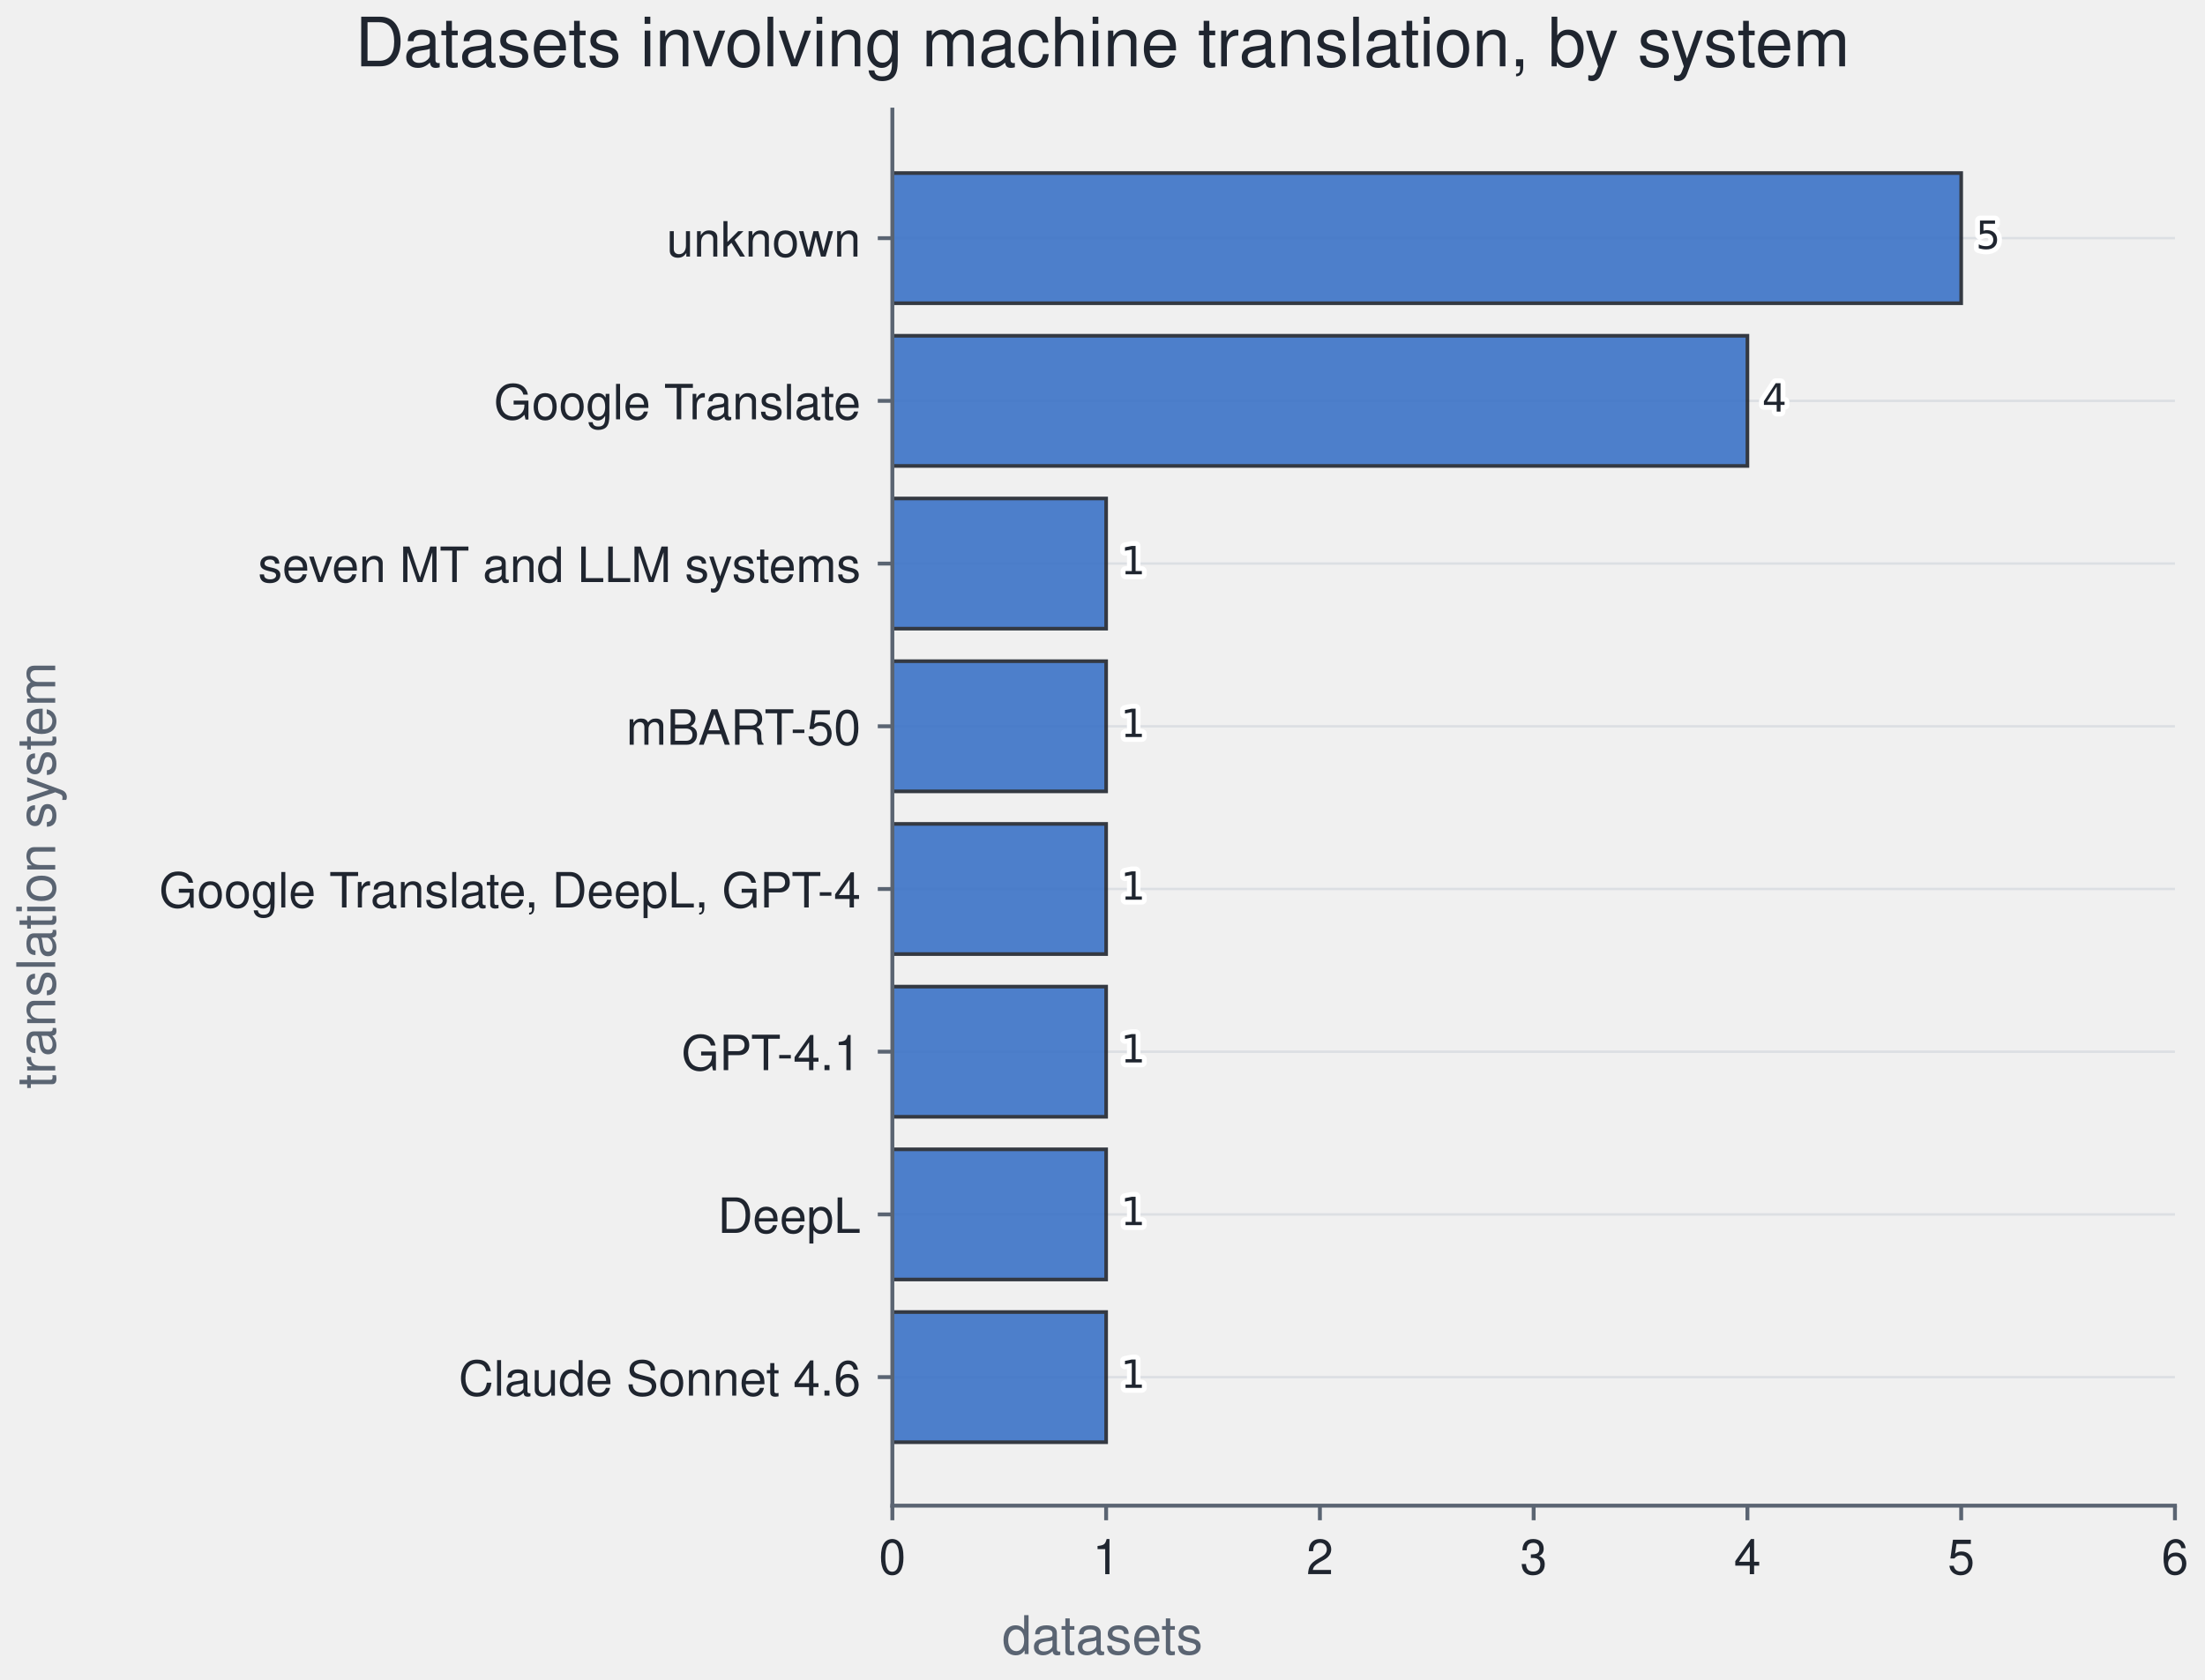
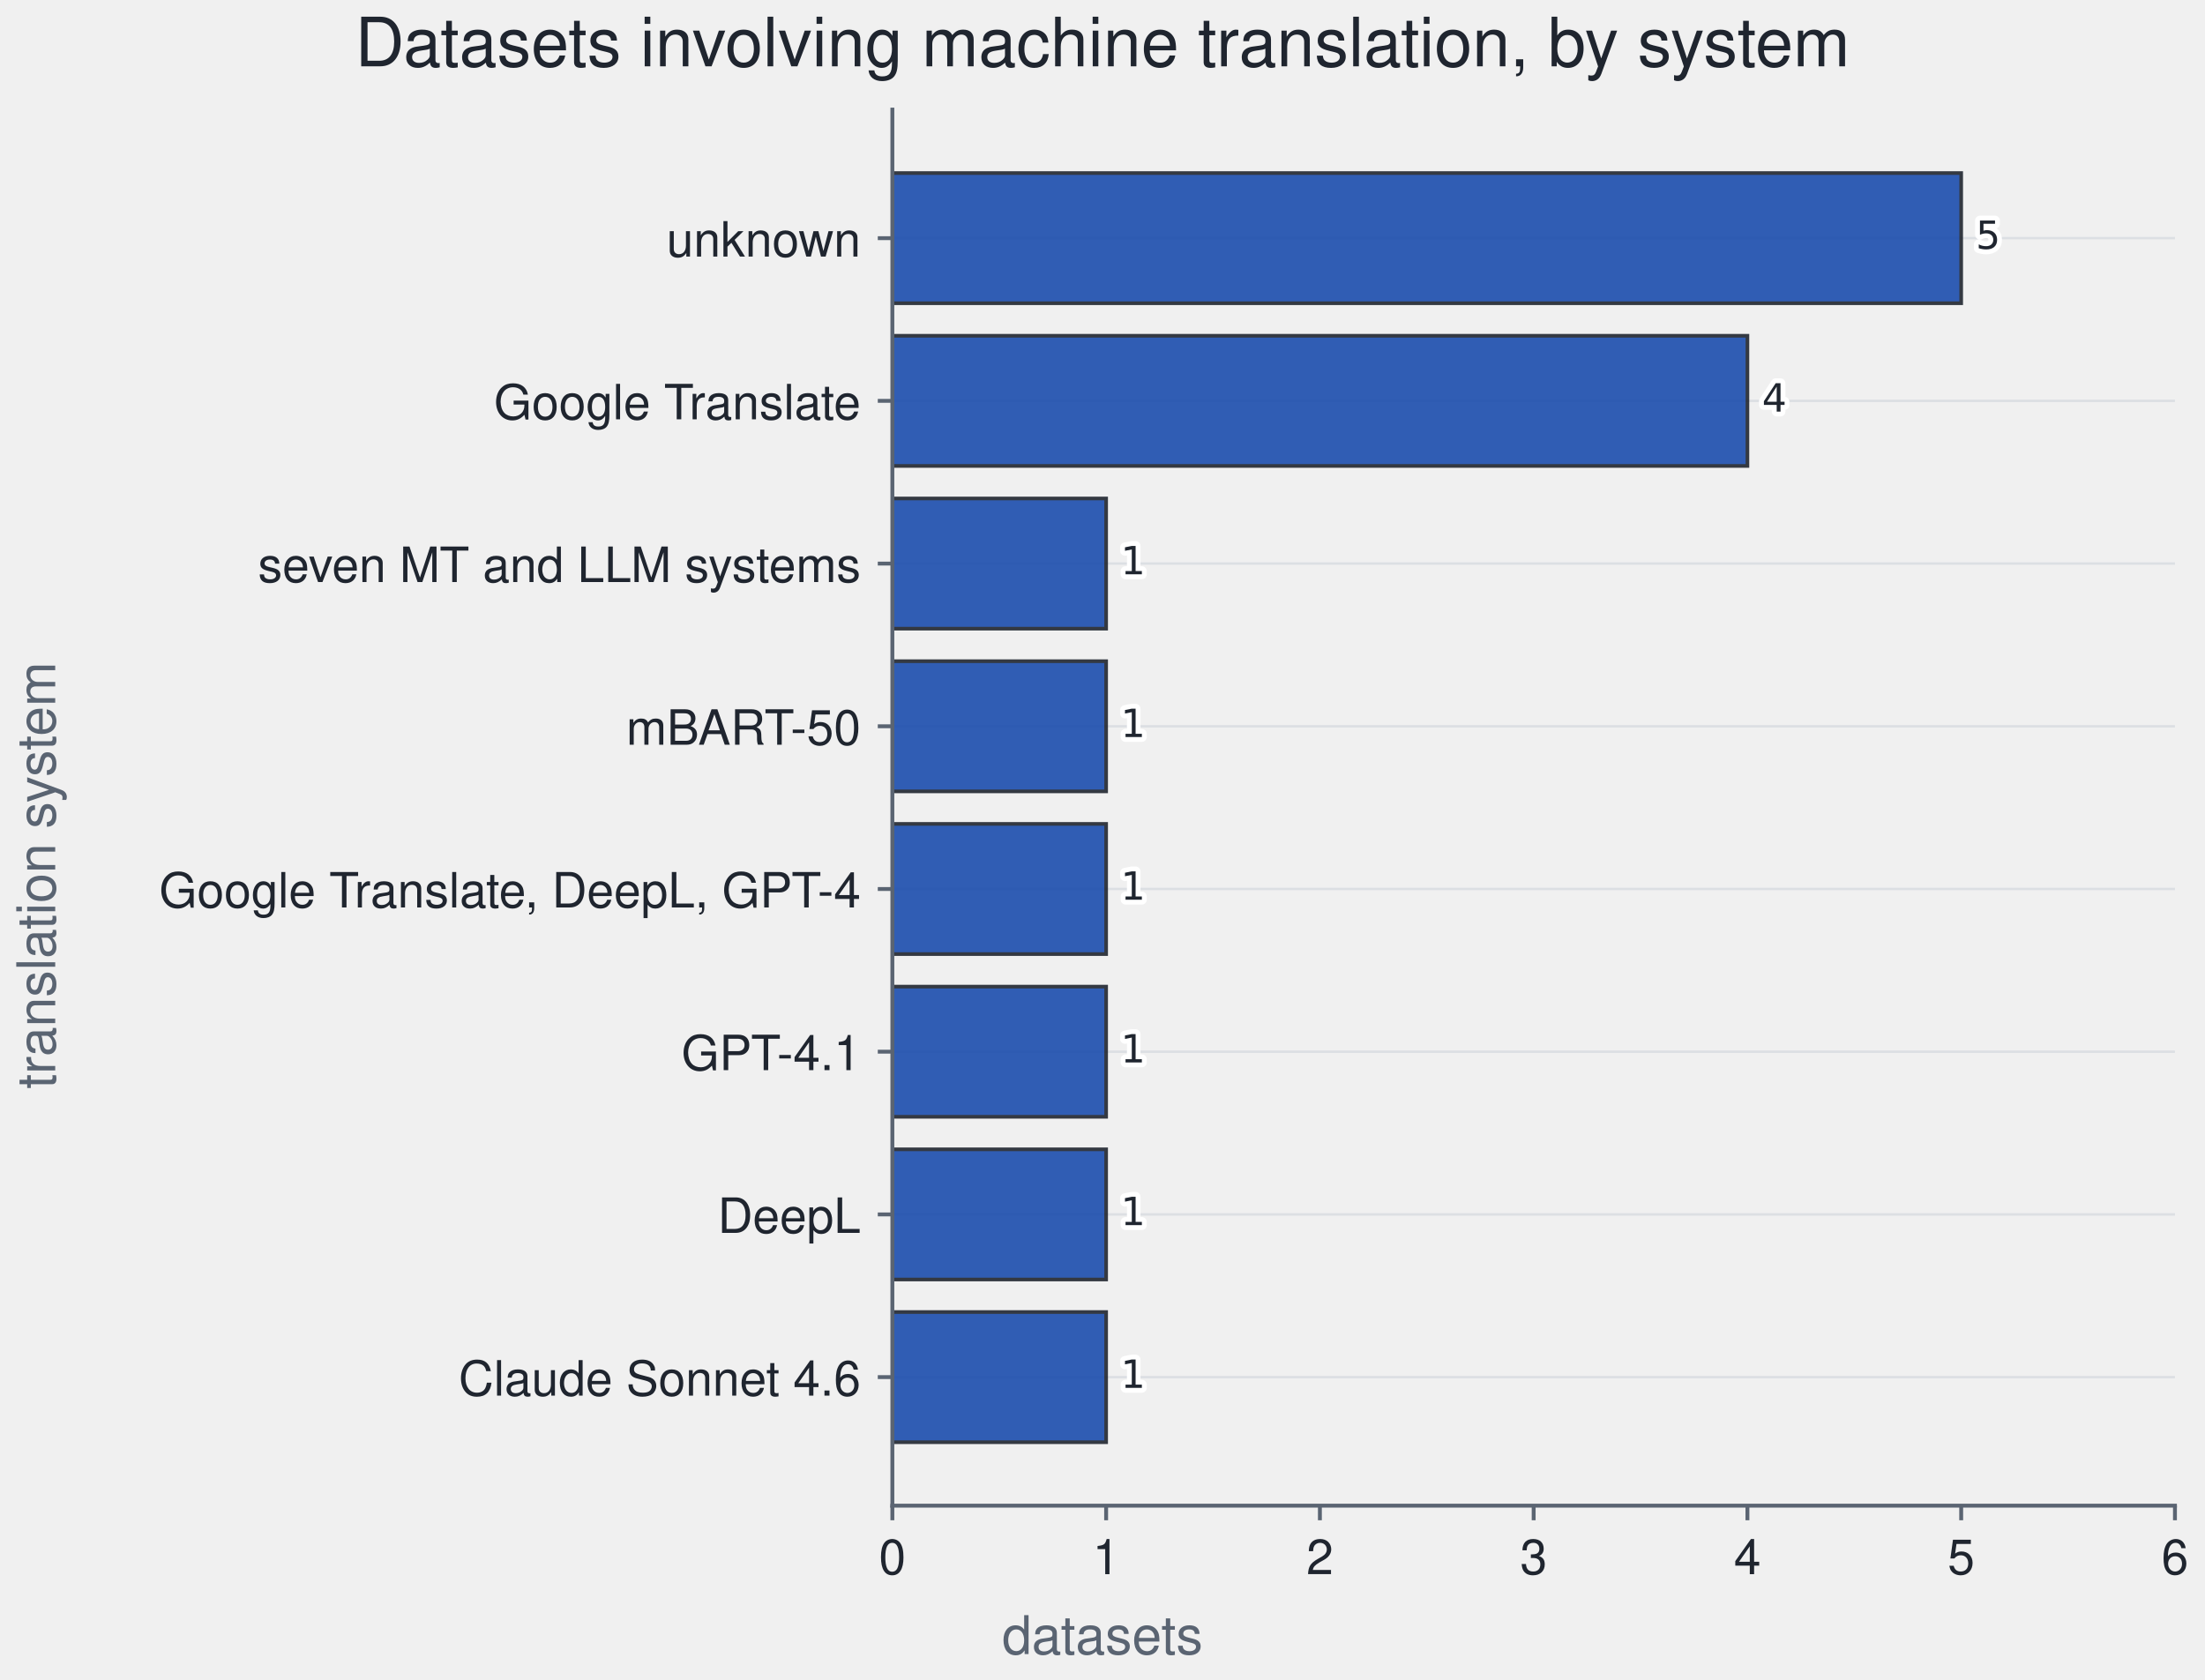
<svg xmlns="http://www.w3.org/2000/svg" xmlns:xlink="http://www.w3.org/1999/xlink" width="453.6pt" height="345.6pt" viewBox="0 0 453.6 345.6" version="1.1">
  <defs>
    <style type="text/css">*{stroke-linejoin: round; stroke-linecap: butt}</style>
  </defs>
  <g id="figure_1">
    <g id="patch_1">
      <path d="M 0 345.6  L 453.6 345.6  L 453.6 0  L 0 0  L 0 345.6  z " style="fill: none" />
    </g>
    <g id="axes_1">
      <g id="patch_2">
        <path d="M 183.572 309.775  L 447.419 309.775  L 447.419 22.55  L 183.572 22.55  L 183.572 309.775  z " style="fill: none" />
      </g>
      <g id="matplotlib.axis_1">
        <g id="xtick_1">
          <g id="line2d_1">
            <defs>
-               <path id="mc357a3e139" d="M 0 0  L 0 3  " style="stroke: #5a6472; stroke-width: 0.8" />
+               <path id="m83333c3b30" d="M 0 0  L 0 3  " style="stroke: #5a6472; stroke-width: 0.8" />
            </defs>
            <g>
-               <use xlink:href="#mc357a3e139" x="183.572" y="309.775" style="fill: #5a6472; stroke: #5a6472; stroke-width: 0.8" />
+               <use xlink:href="#m83333c3b30" x="183.572" y="309.775" style="fill: #5a6472; stroke: #5a6472; stroke-width: 0.8" />
            </g>
          </g>
          <g id="text_1">
            <text style="font-size: 10px; font-family: 'Instrument Sans', 'Helvetica', 'Arial', sans-serif; text-anchor: middle; fill: #1f252f" x="183.572" y="323.874" transform="rotate(-0 183.5717 323.8737)">0</text>
          </g>
        </g>
        <g id="xtick_2">
          <g id="line2d_2">
            <g>
-               <use xlink:href="#mc357a3e139" x="227.546" y="309.775" style="fill: #5a6472; stroke: #5a6472; stroke-width: 0.8" />
+               <use xlink:href="#m83333c3b30" x="227.546" y="309.775" style="fill: #5a6472; stroke: #5a6472; stroke-width: 0.8" />
            </g>
          </g>
          <g id="text_2">
            <text style="font-size: 10px; font-family: 'Instrument Sans', 'Helvetica', 'Arial', sans-serif; text-anchor: middle; fill: #1f252f" x="227.546" y="323.874" transform="rotate(-0 227.5461 323.8737)">1</text>
          </g>
        </g>
        <g id="xtick_3">
          <g id="line2d_3">
            <g>
-               <use xlink:href="#mc357a3e139" x="271.521" y="309.775" style="fill: #5a6472; stroke: #5a6472; stroke-width: 0.8" />
+               <use xlink:href="#m83333c3b30" x="271.521" y="309.775" style="fill: #5a6472; stroke: #5a6472; stroke-width: 0.8" />
            </g>
          </g>
          <g id="text_3">
            <text style="font-size: 10px; font-family: 'Instrument Sans', 'Helvetica', 'Arial', sans-serif; text-anchor: middle; fill: #1f252f" x="271.521" y="323.874" transform="rotate(-0 271.5206 323.8737)">2</text>
          </g>
        </g>
        <g id="xtick_4">
          <g id="line2d_4">
            <g>
-               <use xlink:href="#mc357a3e139" x="315.495" y="309.775" style="fill: #5a6472; stroke: #5a6472; stroke-width: 0.8" />
+               <use xlink:href="#m83333c3b30" x="315.495" y="309.775" style="fill: #5a6472; stroke: #5a6472; stroke-width: 0.8" />
            </g>
          </g>
          <g id="text_4">
            <text style="font-size: 10px; font-family: 'Instrument Sans', 'Helvetica', 'Arial', sans-serif; text-anchor: middle; fill: #1f252f" x="315.495" y="323.874" transform="rotate(-0 315.4951 323.8737)">3</text>
          </g>
        </g>
        <g id="xtick_5">
          <g id="line2d_5">
            <g>
-               <use xlink:href="#mc357a3e139" x="359.47" y="309.775" style="fill: #5a6472; stroke: #5a6472; stroke-width: 0.8" />
+               <use xlink:href="#m83333c3b30" x="359.47" y="309.775" style="fill: #5a6472; stroke: #5a6472; stroke-width: 0.8" />
            </g>
          </g>
          <g id="text_5">
            <text style="font-size: 10px; font-family: 'Instrument Sans', 'Helvetica', 'Arial', sans-serif; text-anchor: middle; fill: #1f252f" x="359.47" y="323.874" transform="rotate(-0 359.4696 323.8737)">4</text>
          </g>
        </g>
        <g id="xtick_6">
          <g id="line2d_6">
            <g>
-               <use xlink:href="#mc357a3e139" x="403.444" y="309.775" style="fill: #5a6472; stroke: #5a6472; stroke-width: 0.8" />
+               <use xlink:href="#m83333c3b30" x="403.444" y="309.775" style="fill: #5a6472; stroke: #5a6472; stroke-width: 0.8" />
            </g>
          </g>
          <g id="text_6">
            <text style="font-size: 10px; font-family: 'Instrument Sans', 'Helvetica', 'Arial', sans-serif; text-anchor: middle; fill: #1f252f" x="403.444" y="323.874" transform="rotate(-0 403.444 323.8737)">5</text>
          </g>
        </g>
        <g id="xtick_7">
          <g id="line2d_7">
            <g>
-               <use xlink:href="#mc357a3e139" x="447.419" y="309.775" style="fill: #5a6472; stroke: #5a6472; stroke-width: 0.8" />
+               <use xlink:href="#m83333c3b30" x="447.419" y="309.775" style="fill: #5a6472; stroke: #5a6472; stroke-width: 0.8" />
            </g>
          </g>
          <g id="text_7">
            <text style="font-size: 10px; font-family: 'Instrument Sans', 'Helvetica', 'Arial', sans-serif; text-anchor: middle; fill: #1f252f" x="447.419" y="323.874" transform="rotate(-0 447.4185 323.8737)">6</text>
          </g>
        </g>
      </g>
      <g id="matplotlib.axis_2">
        <g id="ytick_1">
          <g id="line2d_8">
-             <path d="M 183.572 283.329  L 447.419 283.329  " clip-path="url(#p6a0dc20b40)" style="fill: none; stroke: #c8ced7; stroke-opacity: 0.5; stroke-width: 0.5; stroke-linecap: square" />
+             <path d="M 183.572 283.329  L 447.419 283.329  " clip-path="url(#p17570e42ff)" style="fill: none; stroke: #c8ced7; stroke-opacity: 0.5; stroke-width: 0.5; stroke-linecap: square" />
          </g>
          <g id="line2d_9">
            <defs>
-               <path id="md913edfa91" d="M 0 0  L -3 0  " style="stroke: #5a6472; stroke-width: 0.8" />
+               <path id="mbdecc49984" d="M 0 0  L -3 0  " style="stroke: #5a6472; stroke-width: 0.8" />
            </defs>
            <g>
-               <use xlink:href="#md913edfa91" x="183.572" y="283.329" style="fill: #5a6472; stroke: #5a6472; stroke-width: 0.8" />
+               <use xlink:href="#mbdecc49984" x="183.572" y="283.329" style="fill: #5a6472; stroke: #5a6472; stroke-width: 0.8" />
            </g>
          </g>
          <g id="text_8">
            <text style="font-size: 10px; font-family: 'Instrument Sans', 'Helvetica', 'Arial', sans-serif; text-anchor: end; fill: #1f252f" x="177.072" y="287.128" transform="rotate(-0 177.0717 287.1283)">Claude Sonnet 4.6</text>
          </g>
        </g>
        <g id="ytick_2">
          <g id="line2d_10">
-             <path d="M 183.572 249.853  L 447.419 249.853  " clip-path="url(#p6a0dc20b40)" style="fill: none; stroke: #c8ced7; stroke-opacity: 0.5; stroke-width: 0.5; stroke-linecap: square" />
+             <path d="M 183.572 249.853  L 447.419 249.853  " clip-path="url(#p17570e42ff)" style="fill: none; stroke: #c8ced7; stroke-opacity: 0.5; stroke-width: 0.5; stroke-linecap: square" />
          </g>
          <g id="line2d_11">
            <g>
-               <use xlink:href="#md913edfa91" x="183.572" y="249.853" style="fill: #5a6472; stroke: #5a6472; stroke-width: 0.8" />
+               <use xlink:href="#mbdecc49984" x="183.572" y="249.853" style="fill: #5a6472; stroke: #5a6472; stroke-width: 0.8" />
            </g>
          </g>
          <g id="text_9">
            <text style="font-size: 10px; font-family: 'Instrument Sans', 'Helvetica', 'Arial', sans-serif; text-anchor: end; fill: #1f252f" x="177.072" y="253.652" transform="rotate(-0 177.0717 253.6522)">DeepL</text>
          </g>
        </g>
        <g id="ytick_3">
          <g id="line2d_12">
-             <path d="M 183.572 216.377  L 447.419 216.377  " clip-path="url(#p6a0dc20b40)" style="fill: none; stroke: #c8ced7; stroke-opacity: 0.5; stroke-width: 0.5; stroke-linecap: square" />
+             <path d="M 183.572 216.377  L 447.419 216.377  " clip-path="url(#p17570e42ff)" style="fill: none; stroke: #c8ced7; stroke-opacity: 0.5; stroke-width: 0.5; stroke-linecap: square" />
          </g>
          <g id="line2d_13">
            <g>
-               <use xlink:href="#md913edfa91" x="183.572" y="216.377" style="fill: #5a6472; stroke: #5a6472; stroke-width: 0.8" />
+               <use xlink:href="#mbdecc49984" x="183.572" y="216.377" style="fill: #5a6472; stroke: #5a6472; stroke-width: 0.8" />
            </g>
          </g>
          <g id="text_10">
            <text style="font-size: 10px; font-family: 'Instrument Sans', 'Helvetica', 'Arial', sans-serif; text-anchor: end; fill: #1f252f" x="177.072" y="220.176" transform="rotate(-0 177.0717 220.1761)">GPT-4.1</text>
          </g>
        </g>
        <g id="ytick_4">
          <g id="line2d_14">
-             <path d="M 183.572 182.901  L 447.419 182.901  " clip-path="url(#p6a0dc20b40)" style="fill: none; stroke: #c8ced7; stroke-opacity: 0.5; stroke-width: 0.5; stroke-linecap: square" />
+             <path d="M 183.572 182.901  L 447.419 182.901  " clip-path="url(#p17570e42ff)" style="fill: none; stroke: #c8ced7; stroke-opacity: 0.5; stroke-width: 0.5; stroke-linecap: square" />
          </g>
          <g id="line2d_15">
            <g>
-               <use xlink:href="#md913edfa91" x="183.572" y="182.901" style="fill: #5a6472; stroke: #5a6472; stroke-width: 0.8" />
+               <use xlink:href="#mbdecc49984" x="183.572" y="182.901" style="fill: #5a6472; stroke: #5a6472; stroke-width: 0.8" />
            </g>
          </g>
          <g id="text_11">
            <text style="font-size: 10px; font-family: 'Instrument Sans', 'Helvetica', 'Arial', sans-serif; text-anchor: end; fill: #1f252f" x="177.072" y="186.7" transform="rotate(-0 177.0717 186.6999)">Google Translate, DeepL, GPT-4</text>
          </g>
        </g>
        <g id="ytick_5">
          <g id="line2d_16">
-             <path d="M 183.572 149.425  L 447.419 149.425  " clip-path="url(#p6a0dc20b40)" style="fill: none; stroke: #c8ced7; stroke-opacity: 0.5; stroke-width: 0.5; stroke-linecap: square" />
+             <path d="M 183.572 149.425  L 447.419 149.425  " clip-path="url(#p17570e42ff)" style="fill: none; stroke: #c8ced7; stroke-opacity: 0.5; stroke-width: 0.5; stroke-linecap: square" />
          </g>
          <g id="line2d_17">
            <g>
-               <use xlink:href="#md913edfa91" x="183.572" y="149.425" style="fill: #5a6472; stroke: #5a6472; stroke-width: 0.8" />
+               <use xlink:href="#mbdecc49984" x="183.572" y="149.425" style="fill: #5a6472; stroke: #5a6472; stroke-width: 0.8" />
            </g>
          </g>
          <g id="text_12">
            <text style="font-size: 10px; font-family: 'Instrument Sans', 'Helvetica', 'Arial', sans-serif; text-anchor: end; fill: #1f252f" x="177.072" y="153.224" transform="rotate(-0 177.0717 153.2238)">mBART-50</text>
          </g>
        </g>
        <g id="ytick_6">
          <g id="line2d_18">
-             <path d="M 183.572 115.948  L 447.419 115.948  " clip-path="url(#p6a0dc20b40)" style="fill: none; stroke: #c8ced7; stroke-opacity: 0.5; stroke-width: 0.5; stroke-linecap: square" />
+             <path d="M 183.572 115.948  L 447.419 115.948  " clip-path="url(#p17570e42ff)" style="fill: none; stroke: #c8ced7; stroke-opacity: 0.5; stroke-width: 0.5; stroke-linecap: square" />
          </g>
          <g id="line2d_19">
            <g>
-               <use xlink:href="#md913edfa91" x="183.572" y="115.948" style="fill: #5a6472; stroke: #5a6472; stroke-width: 0.8" />
+               <use xlink:href="#mbdecc49984" x="183.572" y="115.948" style="fill: #5a6472; stroke: #5a6472; stroke-width: 0.8" />
            </g>
          </g>
          <g id="text_13">
            <text style="font-size: 10px; font-family: 'Instrument Sans', 'Helvetica', 'Arial', sans-serif; text-anchor: end; fill: #1f252f" x="177.072" y="119.748" transform="rotate(-0 177.0717 119.7477)">seven MT and LLM systems</text>
          </g>
        </g>
        <g id="ytick_7">
          <g id="line2d_20">
-             <path d="M 183.572 82.472  L 447.419 82.472  " clip-path="url(#p6a0dc20b40)" style="fill: none; stroke: #c8ced7; stroke-opacity: 0.5; stroke-width: 0.5; stroke-linecap: square" />
+             <path d="M 183.572 82.472  L 447.419 82.472  " clip-path="url(#p17570e42ff)" style="fill: none; stroke: #c8ced7; stroke-opacity: 0.5; stroke-width: 0.5; stroke-linecap: square" />
          </g>
          <g id="line2d_21">
            <g>
-               <use xlink:href="#md913edfa91" x="183.572" y="82.472" style="fill: #5a6472; stroke: #5a6472; stroke-width: 0.8" />
+               <use xlink:href="#mbdecc49984" x="183.572" y="82.472" style="fill: #5a6472; stroke: #5a6472; stroke-width: 0.8" />
            </g>
          </g>
          <g id="text_14">
            <text style="font-size: 10px; font-family: 'Instrument Sans', 'Helvetica', 'Arial', sans-serif; text-anchor: end; fill: #1f252f" x="177.072" y="86.272" transform="rotate(-0 177.0717 86.27157)">Google Translate</text>
          </g>
        </g>
        <g id="ytick_8">
          <g id="line2d_22">
-             <path d="M 183.572 48.996  L 447.419 48.996  " clip-path="url(#p6a0dc20b40)" style="fill: none; stroke: #c8ced7; stroke-opacity: 0.5; stroke-width: 0.5; stroke-linecap: square" />
+             <path d="M 183.572 48.996  L 447.419 48.996  " clip-path="url(#p17570e42ff)" style="fill: none; stroke: #c8ced7; stroke-opacity: 0.5; stroke-width: 0.5; stroke-linecap: square" />
          </g>
          <g id="line2d_23">
            <g>
-               <use xlink:href="#md913edfa91" x="183.572" y="48.996" style="fill: #5a6472; stroke: #5a6472; stroke-width: 0.8" />
+               <use xlink:href="#mbdecc49984" x="183.572" y="48.996" style="fill: #5a6472; stroke: #5a6472; stroke-width: 0.8" />
            </g>
          </g>
          <g id="text_15">
            <text style="font-size: 10px; font-family: 'Instrument Sans', 'Helvetica', 'Arial', sans-serif; text-anchor: end; fill: #1f252f" x="177.072" y="52.795" transform="rotate(-0 177.0717 52.79545)">unknown</text>
          </g>
        </g>
      </g>
      <g id="patch_3">
-         <path d="M 183.572 296.72  L 227.546 296.72  L 227.546 269.939  L 183.572 269.939  z " clip-path="url(#p6a0dc20b40)" style="fill: #3b72c6; opacity: 0.9; stroke: #1f252f; stroke-width: 0.75; stroke-linejoin: miter" />
+         <path d="M 183.572 296.72  L 227.546 296.72  L 227.546 269.939  L 183.572 269.939  z " clip-path="url(#p17570e42ff)" style="fill: #1b4dad; opacity: 0.9; stroke: #1f252f; stroke-width: 0.75; stroke-linejoin: miter" />
      </g>
      <g id="patch_4">
-         <path d="M 183.572 263.243  L 227.546 263.243  L 227.546 236.463  L 183.572 236.463  z " clip-path="url(#p6a0dc20b40)" style="fill: #3b72c6; opacity: 0.9; stroke: #1f252f; stroke-width: 0.75; stroke-linejoin: miter" />
+         <path d="M 183.572 263.243  L 227.546 263.243  L 227.546 236.463  L 183.572 236.463  z " clip-path="url(#p17570e42ff)" style="fill: #1b4dad; opacity: 0.9; stroke: #1f252f; stroke-width: 0.75; stroke-linejoin: miter" />
      </g>
      <g id="patch_5">
-         <path d="M 183.572 229.767  L 227.546 229.767  L 227.546 202.986  L 183.572 202.986  z " clip-path="url(#p6a0dc20b40)" style="fill: #3b72c6; opacity: 0.9; stroke: #1f252f; stroke-width: 0.75; stroke-linejoin: miter" />
+         <path d="M 183.572 229.767  L 227.546 229.767  L 227.546 202.986  L 183.572 202.986  z " clip-path="url(#p17570e42ff)" style="fill: #1b4dad; opacity: 0.9; stroke: #1f252f; stroke-width: 0.75; stroke-linejoin: miter" />
      </g>
      <g id="patch_6">
-         <path d="M 183.572 196.291  L 227.546 196.291  L 227.546 169.51  L 183.572 169.51  z " clip-path="url(#p6a0dc20b40)" style="fill: #3b72c6; opacity: 0.9; stroke: #1f252f; stroke-width: 0.75; stroke-linejoin: miter" />
+         <path d="M 183.572 196.291  L 227.546 196.291  L 227.546 169.51  L 183.572 169.51  z " clip-path="url(#p17570e42ff)" style="fill: #1b4dad; opacity: 0.9; stroke: #1f252f; stroke-width: 0.75; stroke-linejoin: miter" />
      </g>
      <g id="patch_7">
-         <path d="M 183.572 162.815  L 227.546 162.815  L 227.546 136.034  L 183.572 136.034  z " clip-path="url(#p6a0dc20b40)" style="fill: #3b72c6; opacity: 0.9; stroke: #1f252f; stroke-width: 0.75; stroke-linejoin: miter" />
+         <path d="M 183.572 162.815  L 227.546 162.815  L 227.546 136.034  L 183.572 136.034  z " clip-path="url(#p17570e42ff)" style="fill: #1b4dad; opacity: 0.9; stroke: #1f252f; stroke-width: 0.75; stroke-linejoin: miter" />
      </g>
      <g id="patch_8">
-         <path d="M 183.572 129.339  L 227.546 129.339  L 227.546 102.558  L 183.572 102.558  z " clip-path="url(#p6a0dc20b40)" style="fill: #3b72c6; opacity: 0.9; stroke: #1f252f; stroke-width: 0.75; stroke-linejoin: miter" />
+         <path d="M 183.572 129.339  L 227.546 129.339  L 227.546 102.558  L 183.572 102.558  z " clip-path="url(#p17570e42ff)" style="fill: #1b4dad; opacity: 0.9; stroke: #1f252f; stroke-width: 0.75; stroke-linejoin: miter" />
      </g>
      <g id="patch_9">
-         <path d="M 183.572 95.863  L 359.47 95.863  L 359.47 69.082  L 183.572 69.082  z " clip-path="url(#p6a0dc20b40)" style="fill: #3b72c6; opacity: 0.9; stroke: #1f252f; stroke-width: 0.75; stroke-linejoin: miter" />
+         <path d="M 183.572 95.863  L 359.47 95.863  L 359.47 69.082  L 183.572 69.082  z " clip-path="url(#p17570e42ff)" style="fill: #1b4dad; opacity: 0.9; stroke: #1f252f; stroke-width: 0.75; stroke-linejoin: miter" />
      </g>
      <g id="patch_10">
-         <path d="M 183.572 62.387  L 403.444 62.387  L 403.444 35.606  L 183.572 35.606  z " clip-path="url(#p6a0dc20b40)" style="fill: #3b72c6; opacity: 0.9; stroke: #1f252f; stroke-width: 0.75; stroke-linejoin: miter" />
+         <path d="M 183.572 62.387  L 403.444 62.387  L 403.444 35.606  L 183.572 35.606  z " clip-path="url(#p17570e42ff)" style="fill: #1b4dad; opacity: 0.9; stroke: #1f252f; stroke-width: 0.75; stroke-linejoin: miter" />
      </g>
      <g id="text_16">
        <path d="M 231.539 284.873  L 232.827 284.873  L 232.827 280.423  L 231.425 280.704  L 231.425 279.985  L 232.82 279.704  L 233.609 279.704  L 233.609 284.873  L 234.897 284.873  L 234.897 285.537  L 231.539 285.537  L 231.539 284.873  z " style="fill: #1f252f; stroke: #ffffff; stroke-width: 2" />
        <path d="M 231.539 284.873  L 232.827 284.873  L 232.827 280.423  L 231.425 280.704  L 231.425 279.985  L 232.82 279.704  L 233.609 279.704  L 233.609 284.873  L 234.897 284.873  L 234.897 285.537  L 231.539 285.537  L 231.539 284.873  z " style="fill: #1f252f" />
      </g>
      <g id="text_17">
        <path d="M 231.539 251.397  L 232.827 251.397  L 232.827 246.947  L 231.425 247.228  L 231.425 246.509  L 232.82 246.228  L 233.609 246.228  L 233.609 251.397  L 234.897 251.397  L 234.897 252.06  L 231.539 252.06  L 231.539 251.397  z " style="fill: #1f252f; stroke: #ffffff; stroke-width: 2" />
        <path d="M 231.539 251.397  L 232.827 251.397  L 232.827 246.947  L 231.425 247.228  L 231.425 246.509  L 232.82 246.228  L 233.609 246.228  L 233.609 251.397  L 234.897 251.397  L 234.897 252.06  L 231.539 252.06  L 231.539 251.397  z " style="fill: #1f252f" />
      </g>
      <g id="text_18">
        <path d="M 231.539 217.921  L 232.827 217.921  L 232.827 213.471  L 231.425 213.752  L 231.425 213.033  L 232.82 212.752  L 233.609 212.752  L 233.609 217.921  L 234.897 217.921  L 234.897 218.584  L 231.539 218.584  L 231.539 217.921  z " style="fill: #1f252f; stroke: #ffffff; stroke-width: 2" />
        <path d="M 231.539 217.921  L 232.827 217.921  L 232.827 213.471  L 231.425 213.752  L 231.425 213.033  L 232.82 212.752  L 233.609 212.752  L 233.609 217.921  L 234.897 217.921  L 234.897 218.584  L 231.539 218.584  L 231.539 217.921  z " style="fill: #1f252f" />
      </g>
      <g id="text_19">
        <path d="M 231.539 184.444  L 232.827 184.444  L 232.827 179.994  L 231.425 180.276  L 231.425 179.557  L 232.82 179.276  L 233.609 179.276  L 233.609 184.444  L 234.897 184.444  L 234.897 185.108  L 231.539 185.108  L 231.539 184.444  z " style="fill: #1f252f; stroke: #ffffff; stroke-width: 2" />
        <path d="M 231.539 184.444  L 232.827 184.444  L 232.827 179.994  L 231.425 180.276  L 231.425 179.557  L 232.82 179.276  L 233.609 179.276  L 233.609 184.444  L 234.897 184.444  L 234.897 185.108  L 231.539 185.108  L 231.539 184.444  z " style="fill: #1f252f" />
      </g>
      <g id="text_20">
        <path d="M 231.539 150.968  L 232.827 150.968  L 232.827 146.518  L 231.425 146.8  L 231.425 146.081  L 232.82 145.8  L 233.609 145.8  L 233.609 150.968  L 234.897 150.968  L 234.897 151.632  L 231.539 151.632  L 231.539 150.968  z " style="fill: #1f252f; stroke: #ffffff; stroke-width: 2" />
        <path d="M 231.539 150.968  L 232.827 150.968  L 232.827 146.518  L 231.425 146.8  L 231.425 146.081  L 232.82 145.8  L 233.609 145.8  L 233.609 150.968  L 234.897 150.968  L 234.897 151.632  L 231.539 151.632  L 231.539 150.968  z " style="fill: #1f252f" />
      </g>
      <g id="text_21">
        <path d="M 231.539 117.492  L 232.827 117.492  L 232.827 113.042  L 231.425 113.323  L 231.425 112.605  L 232.82 112.323  L 233.609 112.323  L 233.609 117.492  L 234.897 117.492  L 234.897 118.156  L 231.539 118.156  L 231.539 117.492  z " style="fill: #1f252f; stroke: #ffffff; stroke-width: 2" />
        <path d="M 231.539 117.492  L 232.827 117.492  L 232.827 113.042  L 231.425 113.323  L 231.425 112.605  L 232.82 112.323  L 233.609 112.323  L 233.609 117.492  L 234.897 117.492  L 234.897 118.156  L 231.539 118.156  L 231.539 117.492  z " style="fill: #1f252f" />
      </g>
      <g id="text_22">
        <path d="M 365.493 79.535  L 363.501 82.649  L 365.493 82.649  L 365.493 79.535  z M 365.286 78.847  L 366.278 78.847  L 366.278 82.649  L 367.111 82.649  L 367.111 83.305  L 366.278 83.305  L 366.278 84.68  L 365.493 84.68  L 365.493 83.305  L 362.861 83.305  L 362.861 82.544  L 365.286 78.847  z " style="fill: #1f252f; stroke: #ffffff; stroke-width: 2" />
        <path d="M 365.493 79.535  L 363.501 82.649  L 365.493 82.649  L 365.493 79.535  z M 365.286 78.847  L 366.278 78.847  L 366.278 82.649  L 367.111 82.649  L 367.111 83.305  L 366.278 83.305  L 366.278 84.68  L 365.493 84.68  L 365.493 83.305  L 362.861 83.305  L 362.861 82.544  L 365.286 78.847  z " style="fill: #1f252f" />
      </g>
      <g id="text_23">
        <path d="M 407.308 45.371  L 410.405 45.371  L 410.405 46.036  L 408.03 46.036  L 408.03 47.465  Q 408.202 47.406 408.373 47.377  Q 408.545 47.349 408.718 47.349  Q 409.694 47.349 410.264 47.884  Q 410.835 48.419 410.835 49.332  Q 410.835 50.274 410.249 50.796  Q 409.663 51.317 408.597 51.317  Q 408.229 51.317 407.848 51.255  Q 407.468 51.192 407.062 51.067  L 407.062 50.274  Q 407.413 50.465 407.788 50.559  Q 408.163 50.652 408.58 50.652  Q 409.257 50.652 409.65 50.297  Q 410.045 49.942 410.045 49.332  Q 410.045 48.724 409.65 48.369  Q 409.257 48.012 408.58 48.012  Q 408.264 48.012 407.949 48.082  Q 407.635 48.152 407.308 48.301  L 407.308 45.371  z " style="fill: #1f252f; stroke: #ffffff; stroke-width: 2" />
        <path d="M 407.308 45.371  L 410.405 45.371  L 410.405 46.036  L 408.03 46.036  L 408.03 47.465  Q 408.202 47.406 408.373 47.377  Q 408.545 47.349 408.718 47.349  Q 409.694 47.349 410.264 47.884  Q 410.835 48.419 410.835 49.332  Q 410.835 50.274 410.249 50.796  Q 409.663 51.317 408.597 51.317  Q 408.229 51.317 407.848 51.255  Q 407.468 51.192 407.062 51.067  L 407.062 50.274  Q 407.413 50.465 407.788 50.559  Q 408.163 50.652 408.58 50.652  Q 409.257 50.652 409.65 50.297  Q 410.045 49.942 410.045 49.332  Q 410.045 48.724 409.65 48.369  Q 409.257 48.012 408.58 48.012  Q 408.264 48.012 407.949 48.082  Q 407.635 48.152 407.308 48.301  L 407.308 45.371  z " style="fill: #1f252f" />
      </g>
      <g id="patch_11">
        <path d="M 183.572 309.775  L 183.572 22.55  " style="fill: none; stroke: #5a6472; stroke-width: 0.8; stroke-linejoin: miter; stroke-linecap: square" />
      </g>
      <g id="patch_12">
        <path d="M 183.572 309.775  L 447.419 309.775  " style="fill: none; stroke: #5a6472; stroke-width: 0.8; stroke-linejoin: miter; stroke-linecap: square" />
      </g>
    </g>
    <g id="text_24">
      <text style="font-size: 14px; font-family: 'Instrument Sans', 'Helvetica', 'Arial', sans-serif; text-anchor: middle; fill: #1f252f" x="226.8" y="13.638" transform="rotate(-0 226.8 13.63805)">Datasets involving machine translation, by system</text>
    </g>
    <g id="text_25">
      <text style="font-size: 11px; font-family: 'Instrument Sans', 'Helvetica', 'Arial', sans-serif; text-anchor: middle; fill: #5a6472" x="226.8" y="340.312" transform="rotate(-0 226.8 340.3121)">datasets</text>
    </g>
    <g id="text_26">
      <text style="font-size: 11px; font-family: 'Instrument Sans', 'Helvetica', 'Arial', sans-serif; fill: #5a6472" transform="translate(11.35852 224.0033) rotate(-90)">translation system</text>
    </g>
  </g>
  <defs>
-     <clipPath id="p6a0dc20b40">
+     <clipPath id="p17570e42ff">
      <rect x="183.572" y="22.55" width="263.847" height="287.225" />
    </clipPath>
  </defs>
</svg>
